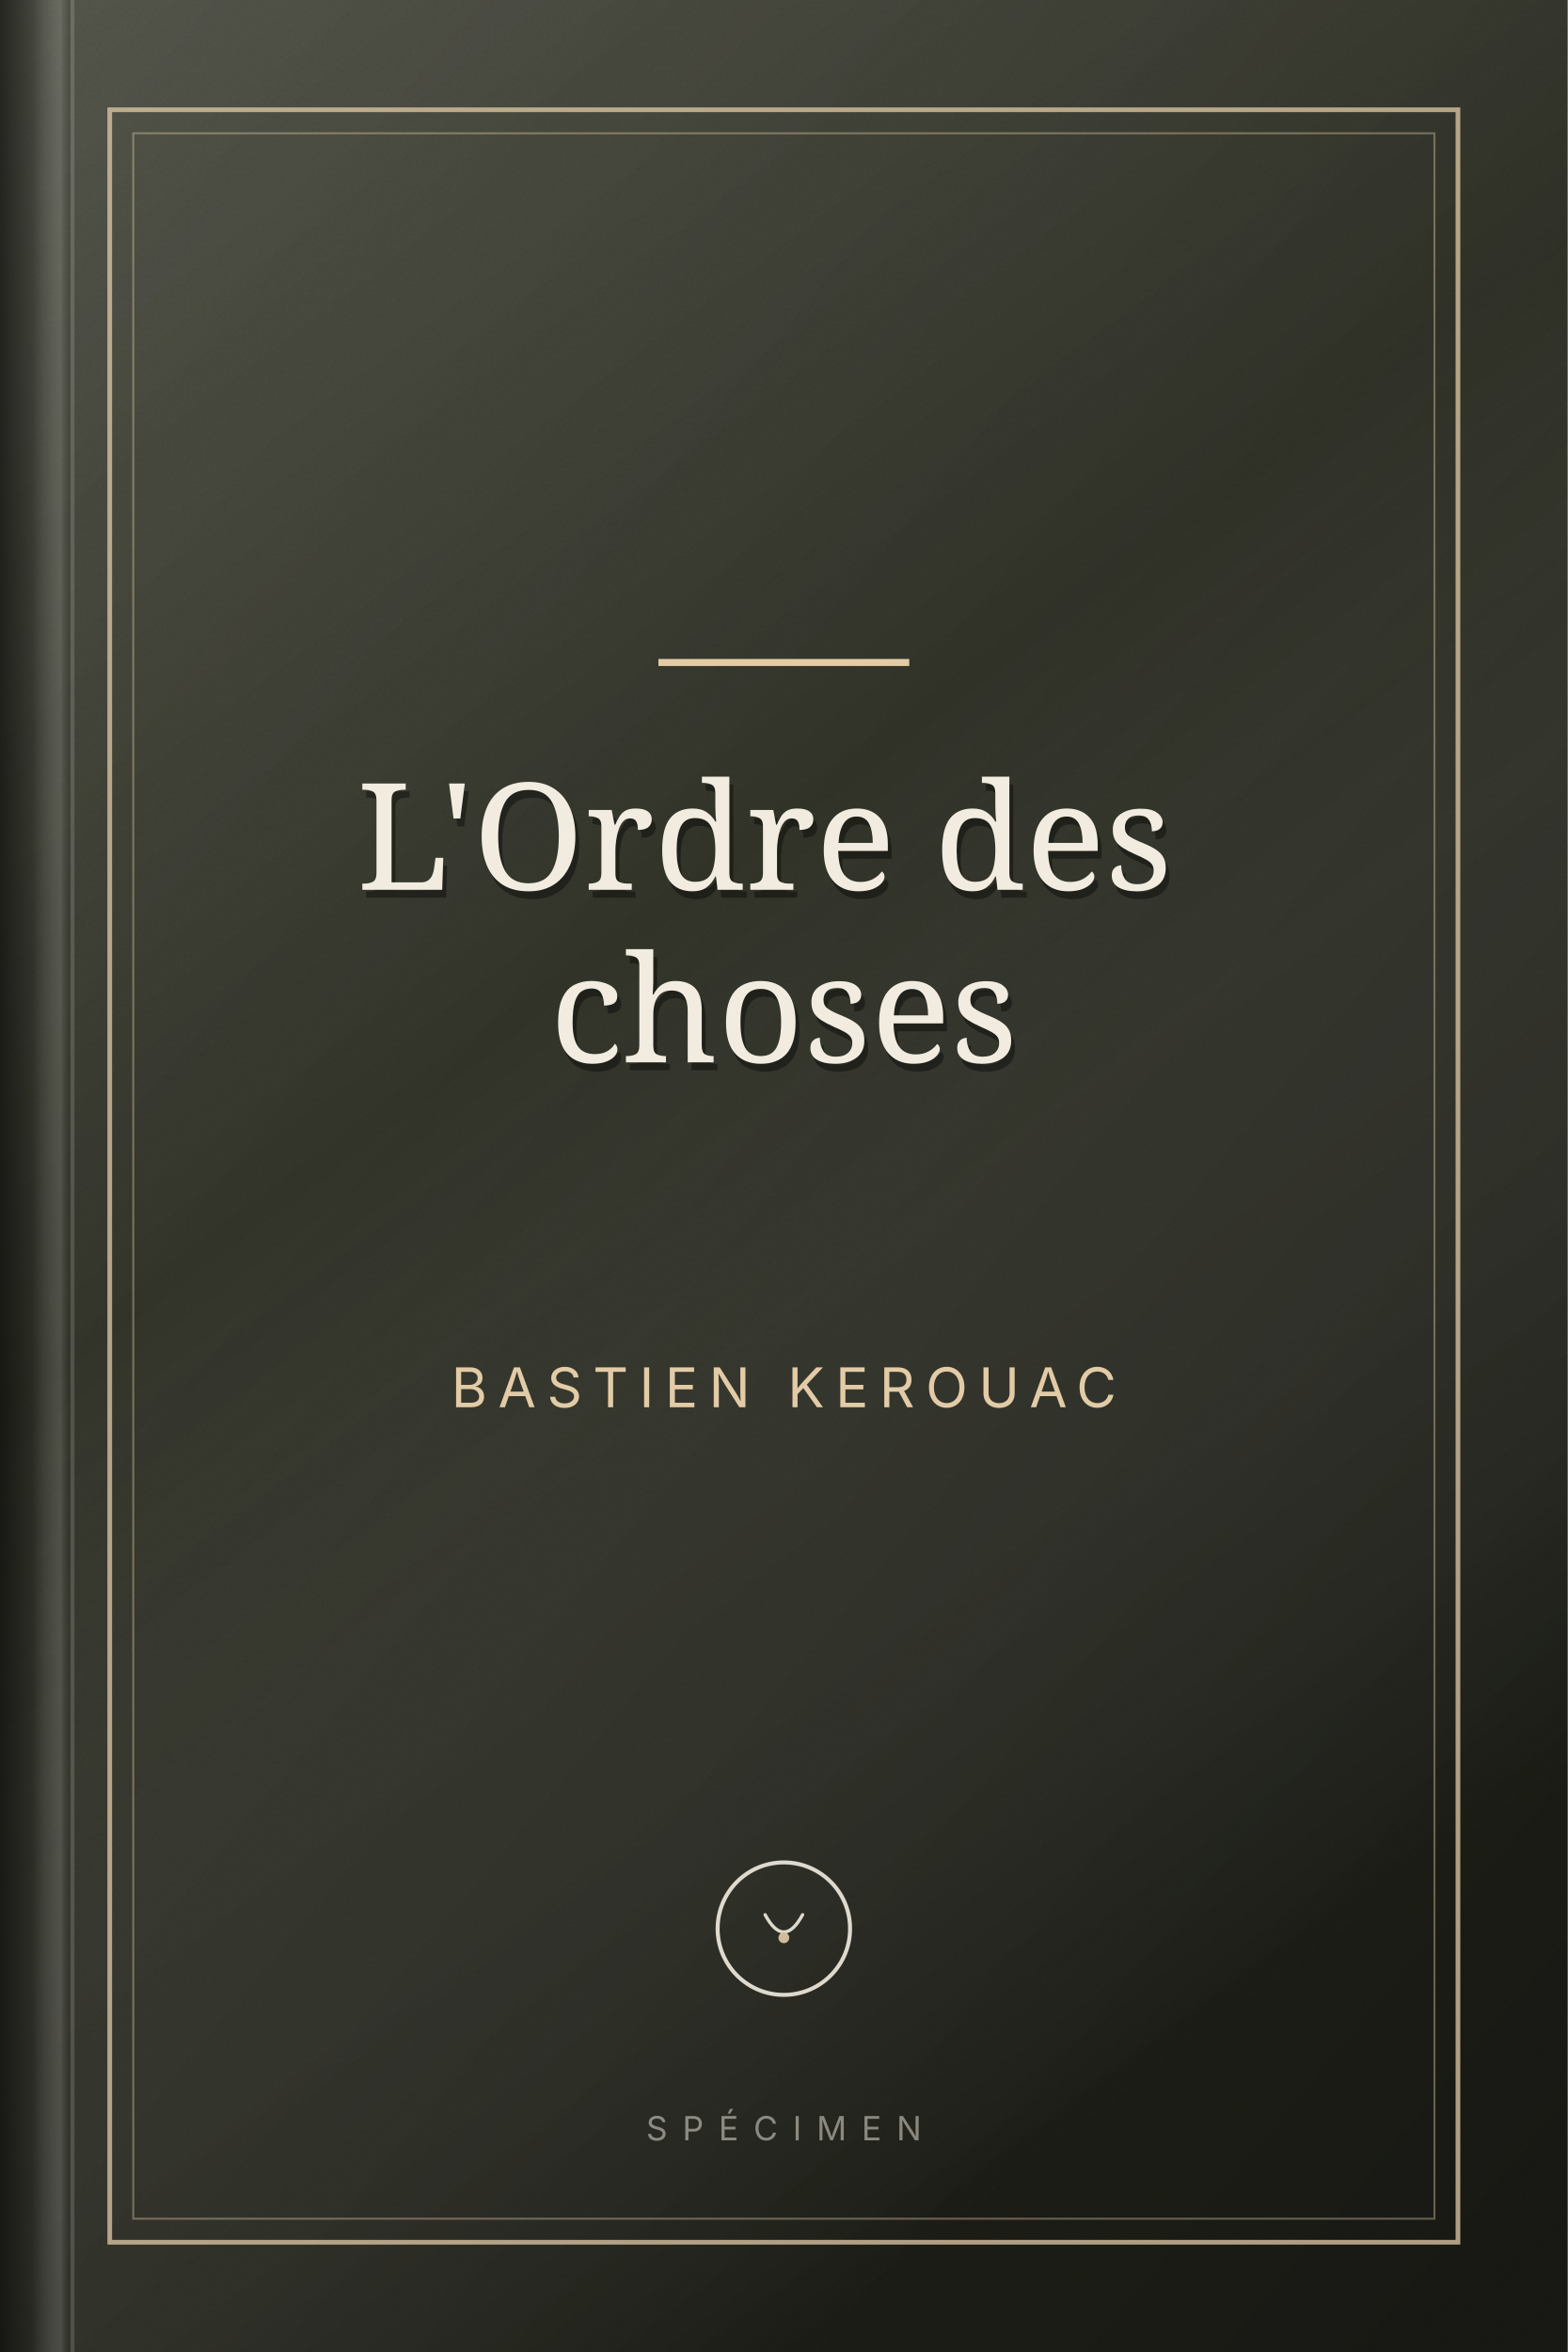
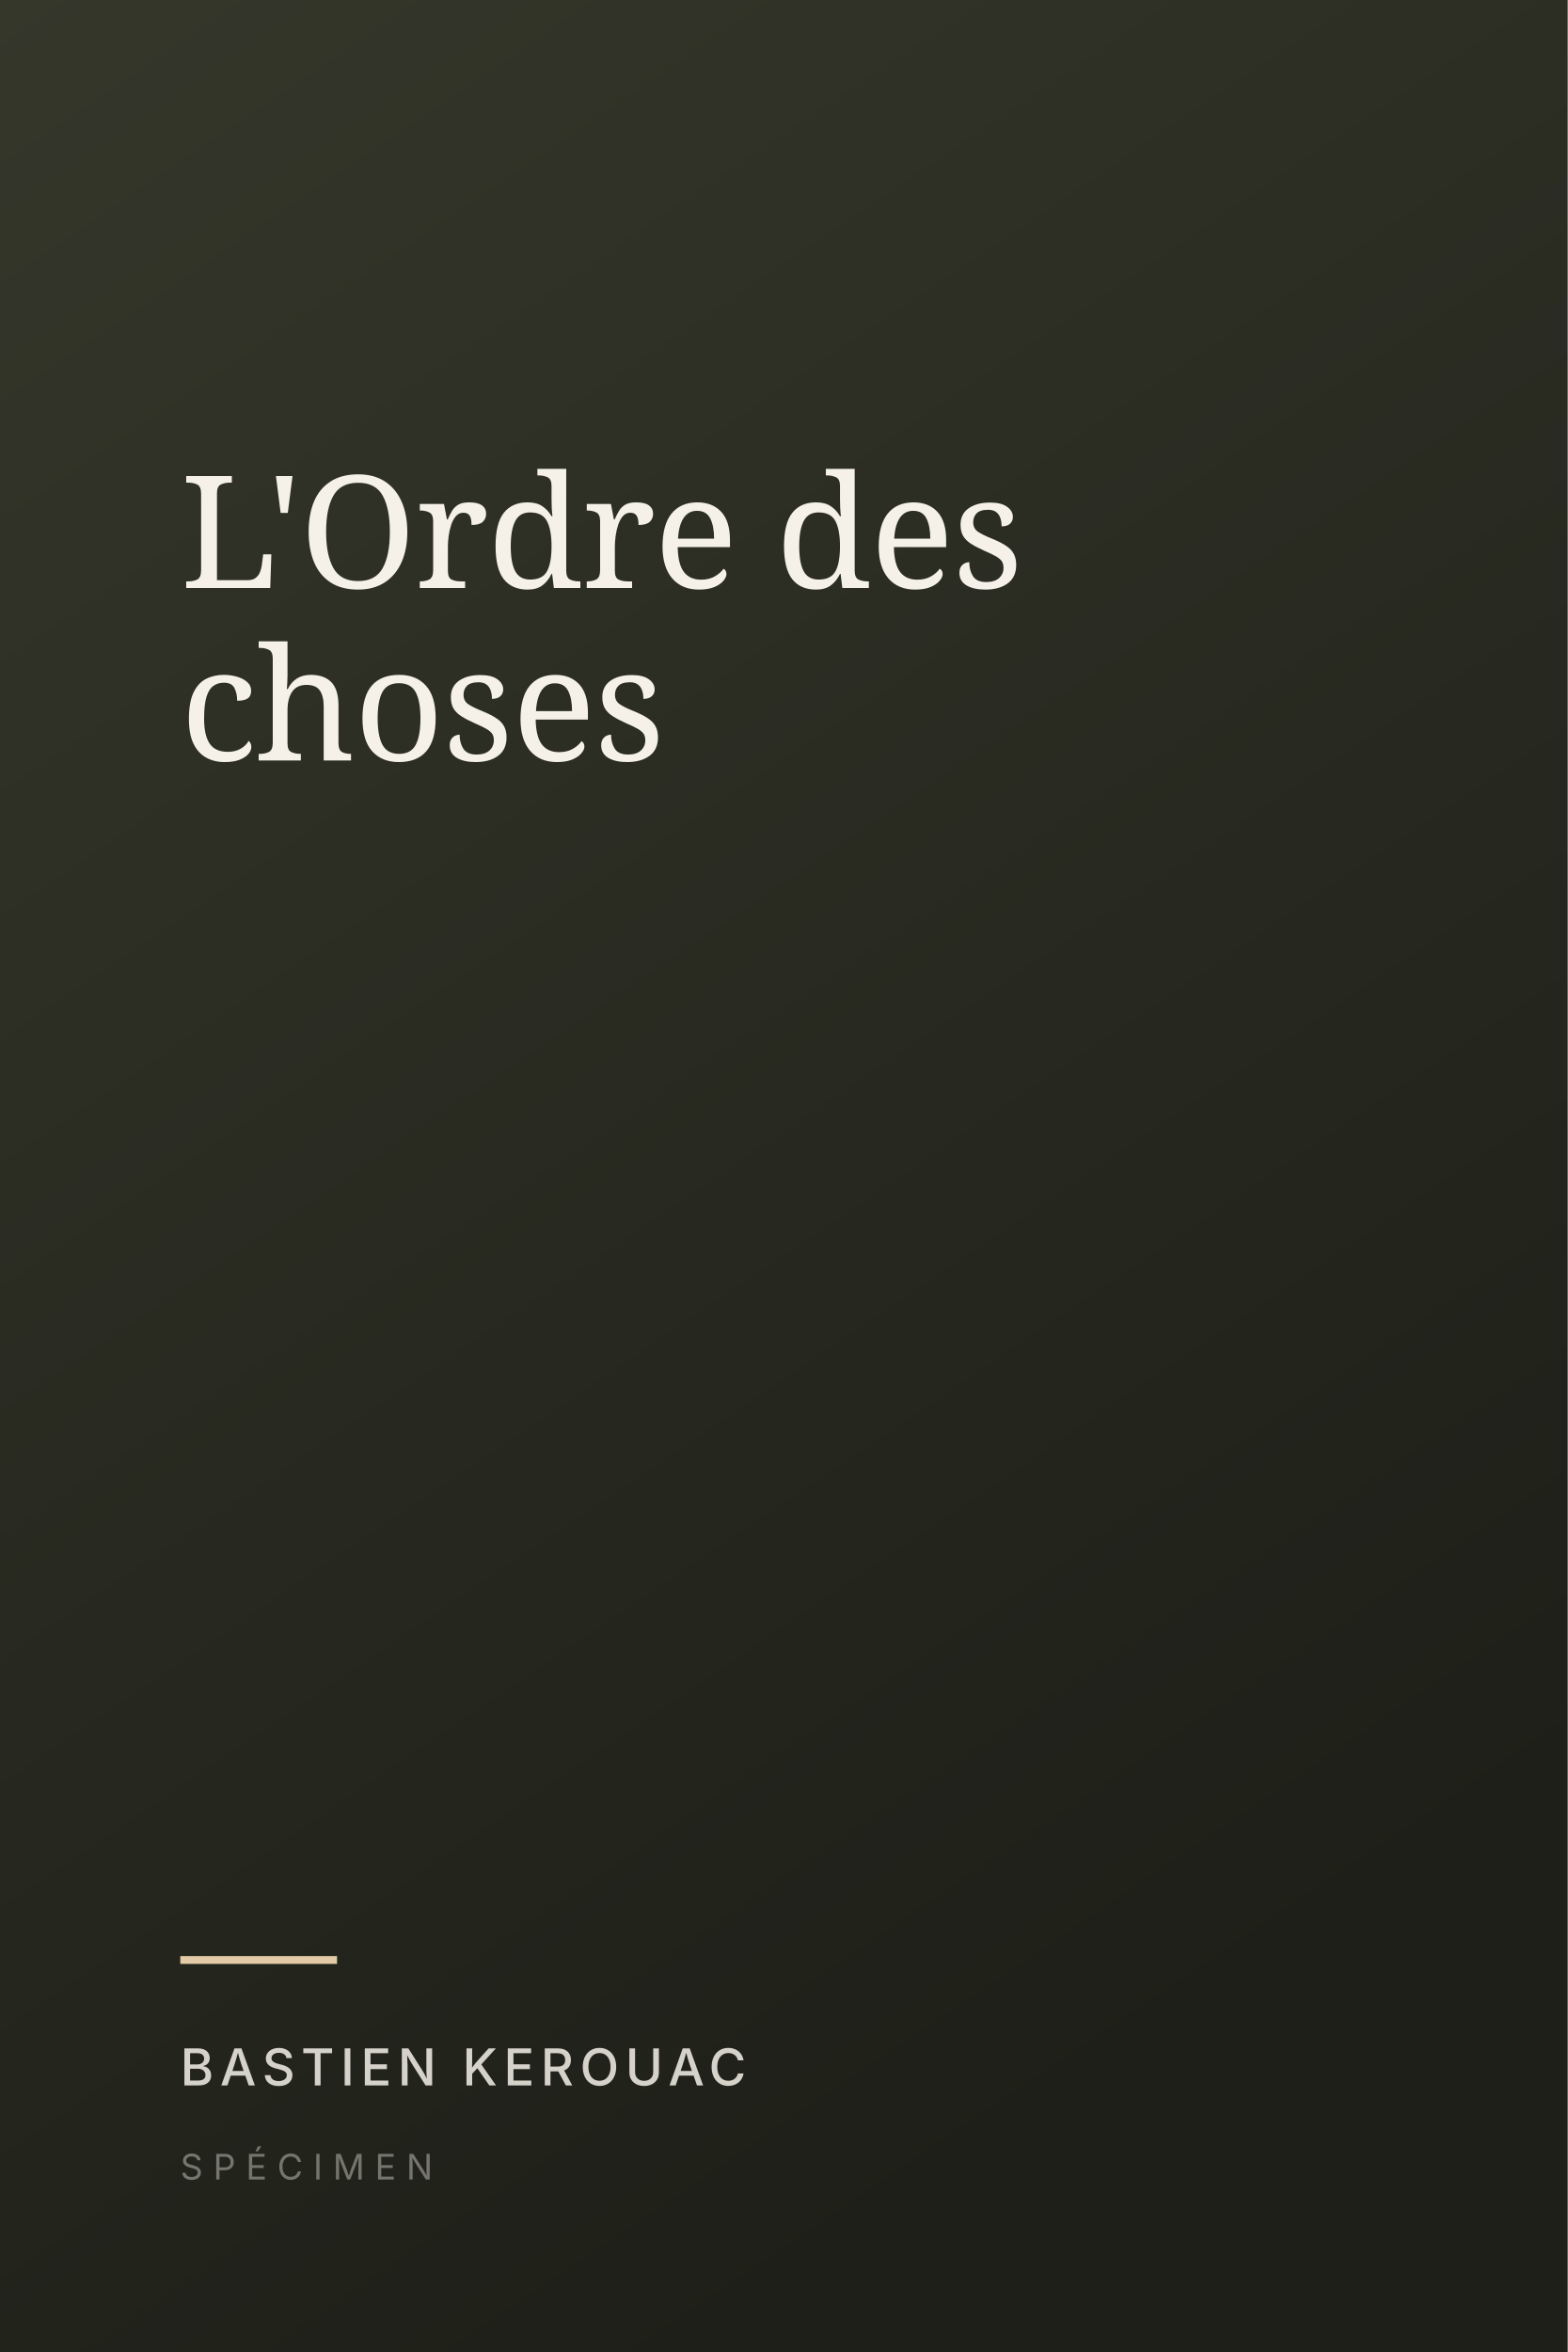
<svg xmlns="http://www.w3.org/2000/svg" viewBox="0 0 400 600" role="img" aria-hidden="true">
  <defs>
-     <linearGradient id="fond" x1="0.1" y1="0" x2="0.9" y2="1">
+     <linearGradient id="fond" x1="0" y1="0" x2="0.45" y2="1">
      <stop offset="0%" stop-color="#35372b" />
      <stop offset="100%" stop-color="#1e1f18" />
    </linearGradient>
-     <filter id="fibre" x="0" y="0" width="100%" height="100%">
-       <feTurbulence type="fractalNoise" baseFrequency="1.2" numOctaves="5" stitchTiles="stitch" />
-       <feColorMatrix type="saturate" values="0" />
-     </filter>
-     <linearGradient id="tranche" x1="0" y1="0" x2="1" y2="0">
-       <stop offset="0%" stop-color="#000" stop-opacity="0.55" />
-       <stop offset="46%" stop-color="#000" stop-opacity="0.20" />
-       <stop offset="86%" stop-color="#fff" stop-opacity="0.13" />
-       <stop offset="100%" stop-color="#000" stop-opacity="0.06" />
-     </linearGradient>
-     <linearGradient id="lumiere" x1="0" y1="0" x2="0.5" y2="1">
-       <stop offset="0%" stop-color="#fff" stop-opacity="0.14" />
-       <stop offset="48%" stop-color="#fff" stop-opacity="0.02" />
-       <stop offset="100%" stop-color="#000" stop-opacity="0.22" />
-     </linearGradient>
  </defs>
  <rect width="400" height="600" fill="url(#fond)" />
-   <rect width="400" height="600" fill="url(#lumiere)" />
-   <rect width="400" height="600" filter="url(#fibre)" opacity="0.10" style="mix-blend-mode:overlay" />
-   <rect x="28" y="28" width="344" height="544" fill="none" stroke="#e2cba6" stroke-width="1.2" opacity="0.75" />
-   <rect x="34" y="34" width="332" height="532" fill="none" stroke="#e2cba6" stroke-width="0.5" opacity="0.4" />
-   <line x1="168" y1="169" x2="232" y2="169" stroke="#e2cba6" stroke-width="1.8" />
-   <text x="200" y="229" text-anchor="middle" font-family="'Cormorant Garamond', Georgia, serif" font-size="38" font-weight="500" fill="#000000" opacity="0.38">
-     <tspan x="201" dy="0">L'Ordre des</tspan>
-     <tspan x="201" dy="44">choses</tspan>
+   <text x="46" y="150" font-family="'Cormorant Garamond', Georgia, serif" font-size="40" font-weight="400" fill="#f5f1e9" letter-spacing="-0.4">
+     <tspan x="46" dy="0">L'Ordre des</tspan>
+     <tspan x="46" dy="44">choses</tspan>
  </text>
-   <text x="200" y="227" text-anchor="middle" font-family="'Cormorant Garamond', Georgia, serif" font-size="38" font-weight="500" fill="#f2ece0">
-     <tspan x="200" dy="0">L'Ordre des</tspan>
-     <tspan x="200" dy="44">choses</tspan>
-   </text>
-   <text x="200" y="359" text-anchor="middle" font-family="'Inter', system-ui, sans-serif" font-size="14" letter-spacing="2.8" fill="#e2cba6">BASTIEN KEROUAC</text>
-   <g transform="translate(200 492) scale(0.30)" opacity="0.9">
-     <circle cx="0" cy="0" r="56.32" fill="none" stroke="#f2ece0" stroke-width="3.4" />
-     <path d="M-15.94 -11.83 Q0 17.57 15.94 -11.83" fill="none" stroke="#f2ece0" stroke-width="2.8" stroke-linecap="round" />
-     <circle cx="0" cy="7.77" r="4.6" fill="#e2cba6" />
-   </g>
-   <text x="200" y="546" text-anchor="middle" font-family="'Inter', system-ui, sans-serif" font-size="8.5" letter-spacing="3.8" fill="#f2ece0" opacity="0.5">SPÉCIMEN</text>
-   <rect x="0" y="0" width="18" height="600" fill="url(#tranche)" />
-   <line x1="18.5" y1="0" x2="18.5" y2="600" stroke="#fff" stroke-opacity="0.15" stroke-width="1" />
+   <line x1="46" y1="500" x2="86" y2="500" stroke="#e2cba6" stroke-width="2" />
+   <text x="46" y="532" font-family="'Inter', system-ui, sans-serif" font-size="13" font-weight="500" letter-spacing="1.6" fill="#f5f1e9" opacity="0.85">BASTIEN KEROUAC</text>
+   <text x="46" y="556" font-family="'Inter', system-ui, sans-serif" font-size="9" letter-spacing="2.6" fill="#f5f1e9" opacity="0.4">SPÉCIMEN</text>
</svg>
